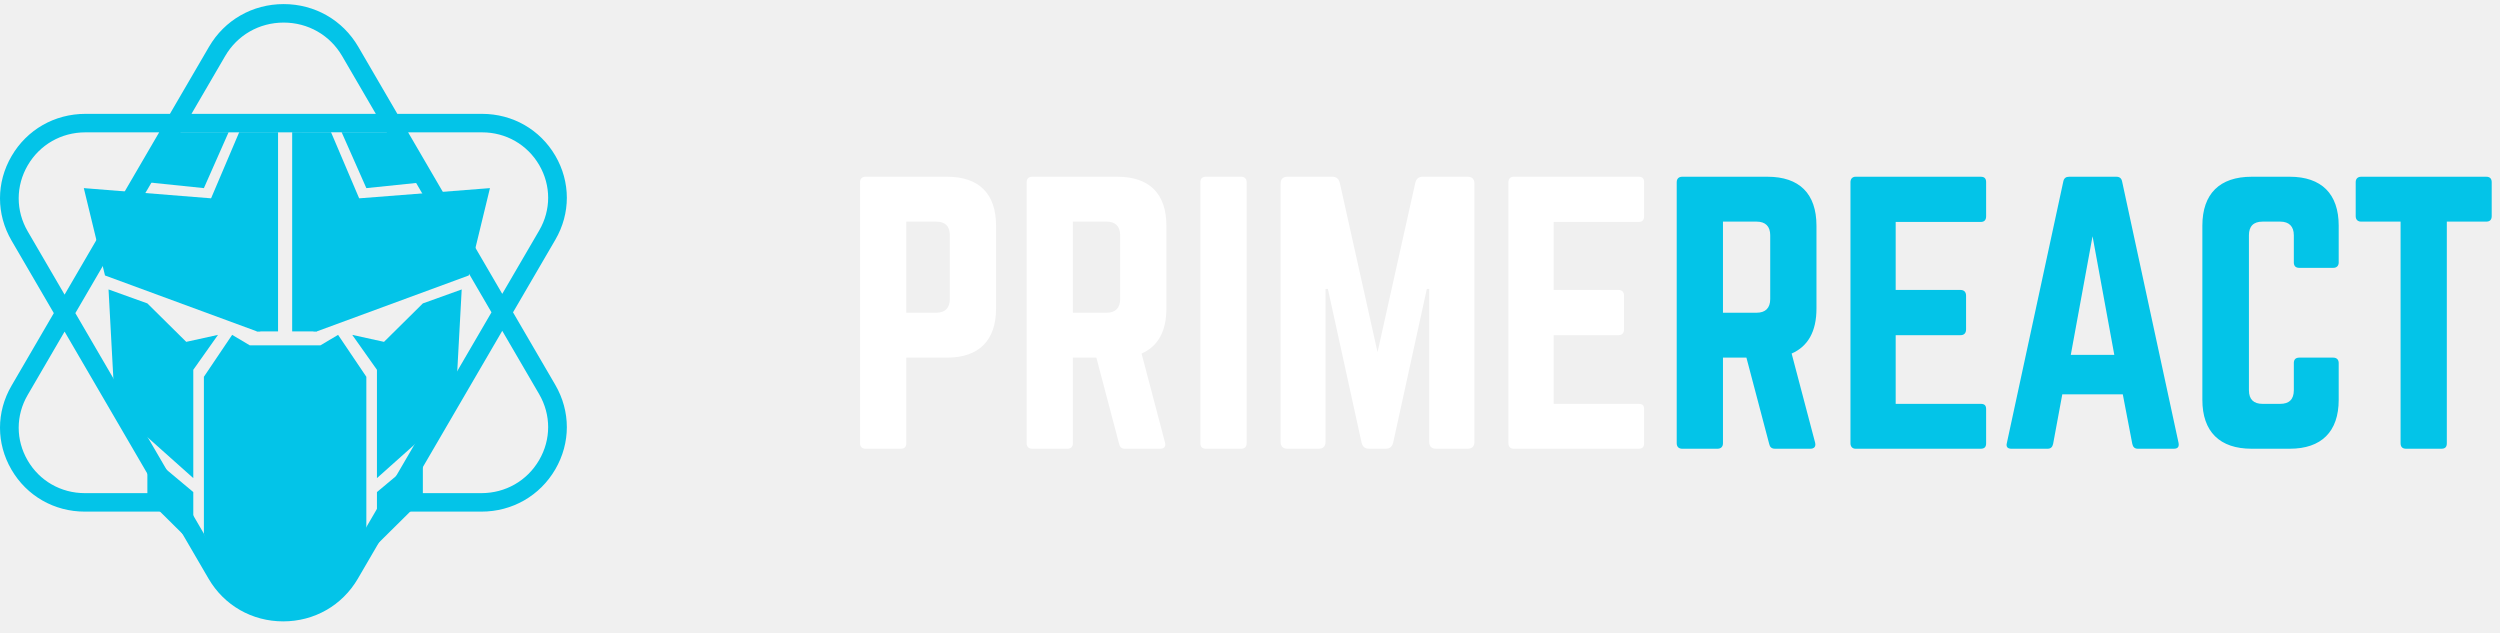
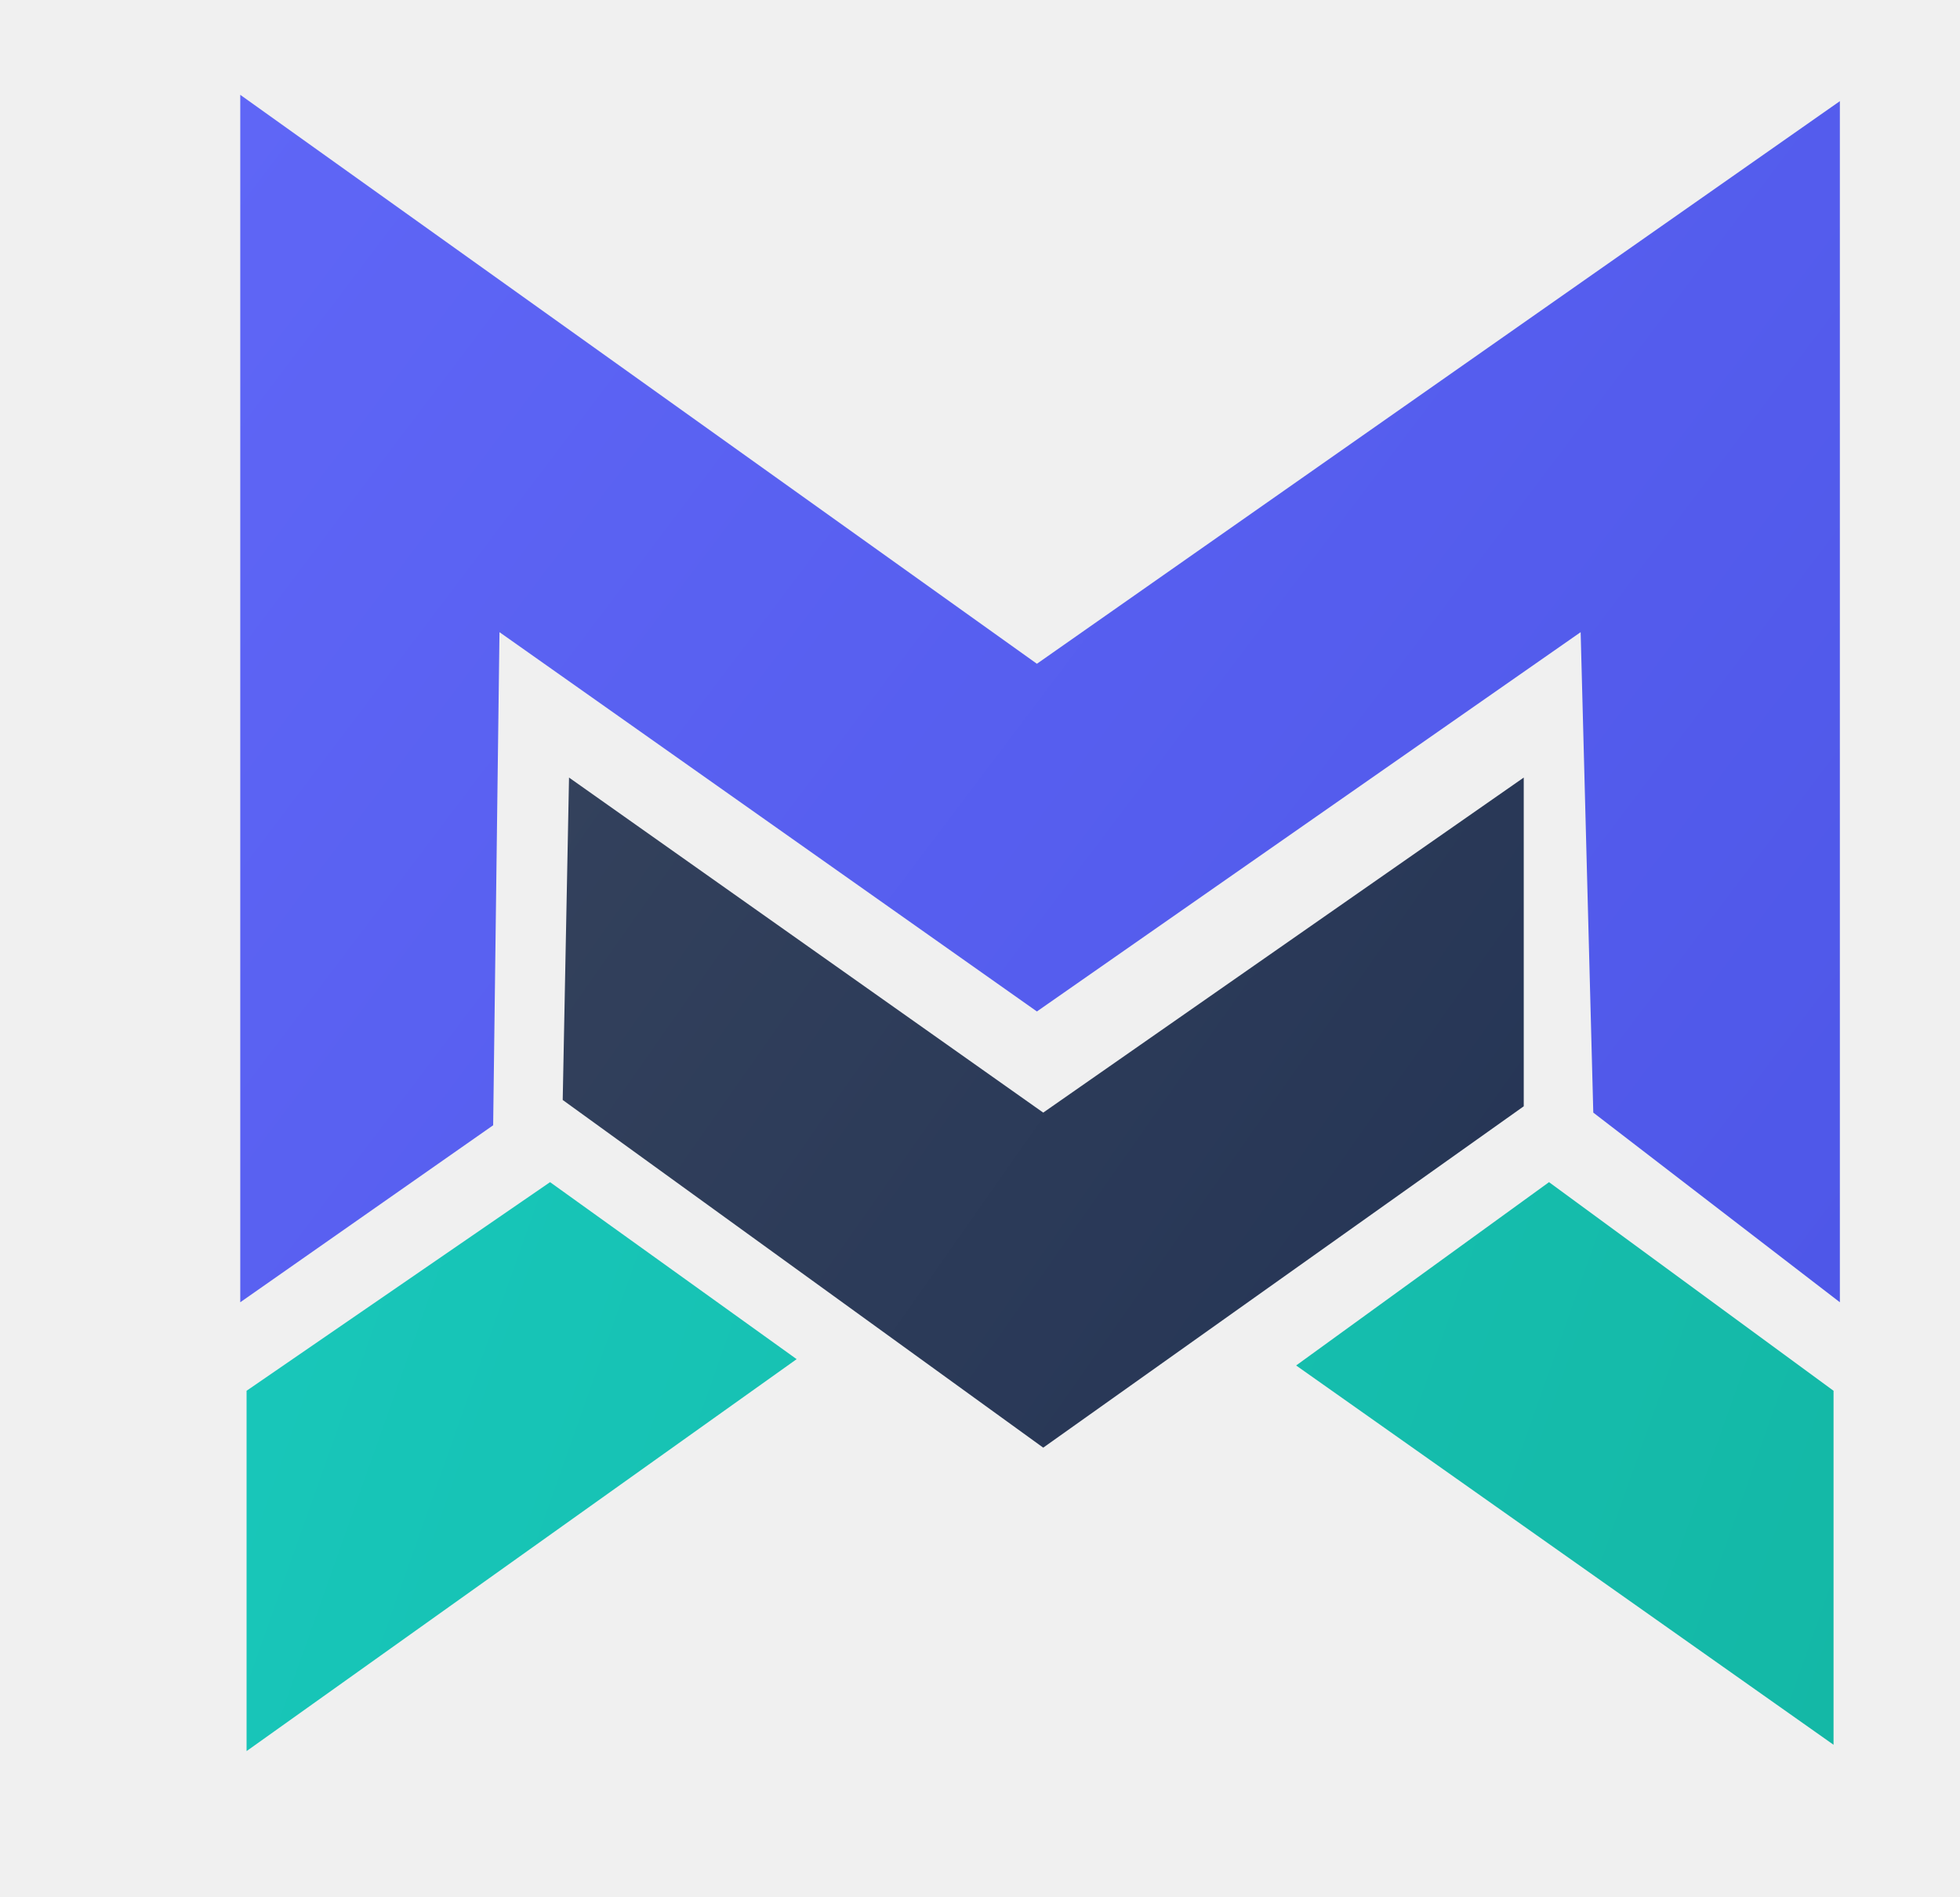
- <svg xmlns="http://www.w3.org/2000/svg" width="162" height="41" viewBox="0 0 162 41" fill="none">
-   <path fill-rule="evenodd" clip-rule="evenodd" d="M35.988 15.532L33.244 20.24L35.982 24.939C36.981 26.654 36.981 28.701 35.982 30.415C34.983 32.129 33.194 33.153 31.196 33.153H25.72L23.188 37.499C22.178 39.231 20.37 40.265 18.351 40.265C16.332 40.265 14.524 39.231 13.515 37.499L10.982 33.153H5.495C3.512 33.153 1.736 32.137 0.744 30.435C-0.248 28.733 -0.248 26.701 0.744 24.999L3.487 20.29L0.749 15.591C-0.25 13.877 -0.25 11.83 0.749 10.116C1.748 8.401 3.537 7.378 5.535 7.378H11.011L13.544 3.032C14.553 1.3 16.362 0.265 18.38 0.265C20.399 0.265 22.207 1.3 23.217 3.032L25.749 7.378H31.236C33.22 7.378 34.996 8.394 35.988 10.096C36.979 11.798 36.979 13.83 35.988 15.532ZM18.38 1.463C16.799 1.463 15.382 2.274 14.591 3.631L12.408 7.378H24.353L22.17 3.631C21.379 2.274 19.962 1.463 18.38 1.463ZM25.605 30.954L25.546 31.055L25.538 31.069L25.397 31.311L24.649 32.595L24.52 32.816L22.965 35.485L22.496 36.29L22.166 36.857L22.153 36.86L22.146 36.872C21.355 38.23 19.912 38.621 18.33 38.621C16.751 38.621 15.362 38.232 14.571 36.878L14.546 36.872L13.743 35.494L13.542 35.149L4.883 20.29L6.454 17.595L6.454 17.596L9.224 12.845L9.222 12.844L9.537 12.305L9.539 12.305L11.713 8.576L25.052 8.571L31.848 20.24L25.605 30.954ZM34.935 29.816C34.155 31.155 32.757 31.955 31.196 31.955H26.418L32.546 21.438L34.935 25.538C35.716 26.878 35.716 28.477 34.935 29.816ZM1.791 29.836C2.564 31.163 3.949 31.955 5.495 31.955H10.284L4.185 21.488L1.791 25.598C1.018 26.924 1.018 28.509 1.791 29.836ZM1.796 14.992C1.016 13.653 1.016 12.054 1.796 10.715C2.577 9.375 3.974 8.576 5.535 8.576H10.313L4.185 19.092L1.796 14.992ZM31.236 8.576C32.783 8.576 34.167 9.368 34.941 10.695C35.714 12.022 35.714 13.606 34.941 14.933L32.546 19.042L26.447 8.576H31.236Z" fill="#03C4E8" />
-   <path d="M24.883 22.152L22.824 21.699L24.426 23.963V30.982L29.5 26.454L29.918 18.756L27.401 19.661L24.883 22.152Z" fill="#03C4E8" />
-   <path d="M12.068 22.152L14.127 21.699L12.525 23.963V30.982L7.45 26.454L7.033 18.756L9.55 19.661L12.068 22.152Z" fill="#03C4E8" />
-   <path fill-rule="evenodd" clip-rule="evenodd" d="M13.212 24.416L15.043 21.699L16.187 22.378H20.764L21.908 21.699L23.739 24.416V34.605L21.599 38.645H14.934L13.212 34.605V24.416Z" fill="#03C4E8" />
-   <path d="M24.426 35.284L27.401 32.34V29.397L24.426 31.887V35.284Z" fill="#03C4E8" />
-   <path d="M12.525 35.284L9.55 32.34V29.397L12.525 31.887V35.284Z" fill="#03C4E8" />
-   <path fill-rule="evenodd" clip-rule="evenodd" d="M18.018 8.567H15.5L13.67 12.869L16.645 21.473H20.535L23.281 12.869L21.451 8.567H18.933V21.473H18.018V8.567Z" fill="#03C4E8" />
-   <path d="M16.645 21.472L6.804 17.85L5.431 12.19L13.898 12.869L16.873 21.472H16.645Z" fill="#03C4E8" />
-   <path d="M20.535 21.472L30.376 17.85L31.749 12.19L23.053 12.869L20.306 21.472H20.535Z" fill="#03C4E8" />
-   <path d="M23.739 12.19L28.127 11.737L25.341 8.567H22.137L23.739 12.19Z" fill="#03C4E8" />
-   <path d="M13.212 12.19L8.824 11.737L11.61 8.567H14.814L13.212 12.19Z" fill="#03C4E8" />
-   <path fill-rule="evenodd" clip-rule="evenodd" d="M55.731 28.726V11.805C55.731 11.585 55.864 11.453 56.084 11.453H61.372C63.443 11.453 64.544 12.554 64.544 14.625V20.001C64.544 22.05 63.443 23.174 61.372 23.174H58.728V28.726C58.728 28.946 58.618 29.078 58.375 29.078H56.084C55.864 29.078 55.731 28.946 55.731 28.726ZM58.728 20.265H60.667C61.261 20.265 61.548 19.935 61.548 19.384V15.242C61.548 14.669 61.261 14.361 60.667 14.361H58.728V20.265ZM75.582 20.001V14.625C75.582 12.554 74.481 11.453 72.41 11.453H66.88C66.659 11.453 66.527 11.585 66.527 11.805V28.726C66.527 28.946 66.659 29.078 66.88 29.078H69.171C69.391 29.078 69.523 28.946 69.523 28.726V23.174H71.044L72.52 28.77C72.564 28.968 72.674 29.078 72.894 29.078H75.186C75.428 29.078 75.56 28.946 75.494 28.681L73.974 22.909C75.031 22.447 75.582 21.477 75.582 20.001ZM69.523 20.265H71.705C72.278 20.265 72.586 19.957 72.586 19.384V15.242C72.586 14.669 72.278 14.361 71.705 14.361H69.523V20.265ZM80.429 11.453H78.138C77.896 11.453 77.785 11.585 77.785 11.805V28.726C77.785 28.946 77.896 29.078 78.138 29.078H80.429C80.65 29.078 80.782 28.946 80.782 28.726V11.805C80.782 11.585 80.65 11.453 80.429 11.453ZM92.194 11.453H95.103C95.389 11.453 95.543 11.607 95.543 11.893V28.637C95.543 28.924 95.389 29.078 95.103 29.078H93.054C92.767 29.078 92.613 28.924 92.613 28.637V18.723H92.459L90.278 28.681C90.212 28.946 90.057 29.078 89.793 29.078H88.713C88.449 29.078 88.295 28.946 88.229 28.681L86.047 18.723H85.893V28.637C85.893 28.924 85.739 29.078 85.453 29.078H83.426C83.139 29.078 82.985 28.924 82.985 28.637V11.893C82.985 11.607 83.139 11.453 83.426 11.453H86.334C86.598 11.453 86.752 11.585 86.819 11.849L89.264 22.821L91.71 11.849C91.776 11.585 91.93 11.453 92.194 11.453ZM106.537 14.008V11.805C106.537 11.585 106.449 11.453 106.185 11.453H98.077C97.879 11.453 97.746 11.585 97.746 11.805V28.726C97.746 28.946 97.879 29.078 98.077 29.078H106.185C106.449 29.078 106.537 28.946 106.537 28.726V26.522C106.537 26.28 106.449 26.17 106.185 26.17H100.677V21.719H104.885C105.105 21.719 105.237 21.587 105.237 21.345V19.164C105.237 18.921 105.105 18.789 104.885 18.789H100.677V14.383H106.185C106.449 14.383 106.537 14.229 106.537 14.008Z" fill="white" />
-   <path fill-rule="evenodd" clip-rule="evenodd" d="M117.707 14.625V20.001C117.707 21.477 117.156 22.447 116.098 22.909L117.619 28.681C117.685 28.946 117.552 29.078 117.31 29.078H115.019C114.798 29.078 114.688 28.968 114.644 28.77L113.168 23.174H111.648V28.726C111.648 28.946 111.516 29.078 111.295 29.078H109.004C108.784 29.078 108.651 28.946 108.651 28.726V11.805C108.651 11.585 108.784 11.453 109.004 11.453H114.534C116.605 11.453 117.707 12.554 117.707 14.625ZM111.648 20.265H113.829C114.402 20.265 114.71 19.957 114.71 19.384V15.242C114.71 14.669 114.402 14.361 113.829 14.361H111.648V20.265ZM128.701 14.008V11.805C128.701 11.585 128.612 11.453 128.348 11.453H120.24C120.042 11.453 119.91 11.585 119.91 11.805V28.726C119.91 28.946 120.042 29.078 120.24 29.078H128.348C128.612 29.078 128.701 28.946 128.701 28.726V26.522C128.701 26.28 128.612 26.17 128.348 26.17H122.84V21.719H127.048C127.269 21.719 127.401 21.587 127.401 21.345V19.164C127.401 18.921 127.269 18.789 127.048 18.789H122.84V14.383H128.348C128.612 14.383 128.701 14.229 128.701 14.008ZM140.862 29.078H138.527C138.329 29.078 138.218 28.968 138.174 28.77L137.557 25.553H133.636L133.041 28.77C132.997 28.968 132.887 29.078 132.688 29.078H130.331C130.089 29.078 129.978 28.946 130.045 28.704L133.702 11.761C133.746 11.541 133.878 11.453 134.076 11.453H137.139C137.337 11.453 137.469 11.541 137.513 11.761L141.171 28.704C141.215 28.946 141.127 29.078 140.862 29.078ZM135.597 15.308L137.007 22.997H134.187L135.597 15.308ZM151.548 14.625V17.005C151.548 17.225 151.416 17.357 151.195 17.357H148.992C148.75 17.357 148.64 17.225 148.64 17.005V15.242C148.64 14.669 148.331 14.361 147.758 14.361H146.613C146.018 14.361 145.731 14.669 145.731 15.242V25.289C145.731 25.884 146.04 26.17 146.613 26.17H147.758C148.331 26.17 148.64 25.884 148.64 25.289V23.526C148.64 23.306 148.75 23.174 148.992 23.174H151.195C151.416 23.174 151.548 23.306 151.548 23.526V25.905C151.548 27.977 150.424 29.078 148.375 29.078H145.908C143.837 29.078 142.713 27.977 142.713 25.905V14.625C142.713 12.554 143.837 11.453 145.908 11.453H148.375C150.424 11.453 151.548 12.554 151.548 14.625ZM161.11 11.453H153.002C152.782 11.453 152.649 11.585 152.649 11.805V14.008C152.649 14.229 152.782 14.361 153.002 14.361H155.558V28.726C155.558 28.968 155.69 29.078 155.91 29.078H158.201C158.444 29.078 158.554 28.968 158.554 28.726V14.361H161.11C161.352 14.361 161.462 14.229 161.462 14.008V11.805C161.462 11.585 161.352 11.453 161.11 11.453Z" fill="#03C4E8" />
+ <svg xmlns="http://www.w3.org/2000/svg" viewBox="0 0 310 300" width="310" height="300" role="img" aria-label="Mantle UI M logo icon">
+   <defs>
+     <linearGradient id="blueGrad" x1="38" y1="15" x2="291" y2="206" gradientUnits="userSpaceOnUse">
+       <stop offset="0%" stop-color="#5F66F6" />
+       <stop offset="100%" stop-color="#4E57E8" />
+     </linearGradient>
+     <linearGradient id="navyGrad" x1="90" y1="123" x2="241" y2="229" gradientUnits="userSpaceOnUse">
+       <stop offset="0%" stop-color="#33415C" />
+       <stop offset="100%" stop-color="#243455" />
+     </linearGradient>
+     <linearGradient id="tealGrad" x1="39" y1="187" x2="290" y2="276" gradientUnits="userSpaceOnUse">
+       <stop offset="0%" stop-color="#18C7BA" />
+       <stop offset="100%" stop-color="#14B8A6" />
+     </linearGradient>
+   </defs>
+   <path fill="url(#blueGrad)" d="M 38 15 L 38 206 L 78 178 L 79 100 L 164 160 L 250 100 L 252 176 L 291 206 L 291 16 L 164 105 Z" />
+   <path fill="url(#navyGrad)" d="M 90 123 L 89 174 L 165 229 L 241 175 L 241 123 L 165 176 Z" />
+   <path fill="url(#tealGrad)" d="M 39 277 L 39 220 L 87 187 L 126 215 Z" />
+   <path fill="url(#tealGrad)" d="M 205 216 L 245 187 L 290 220 L 290 276 Z" />
</svg>
